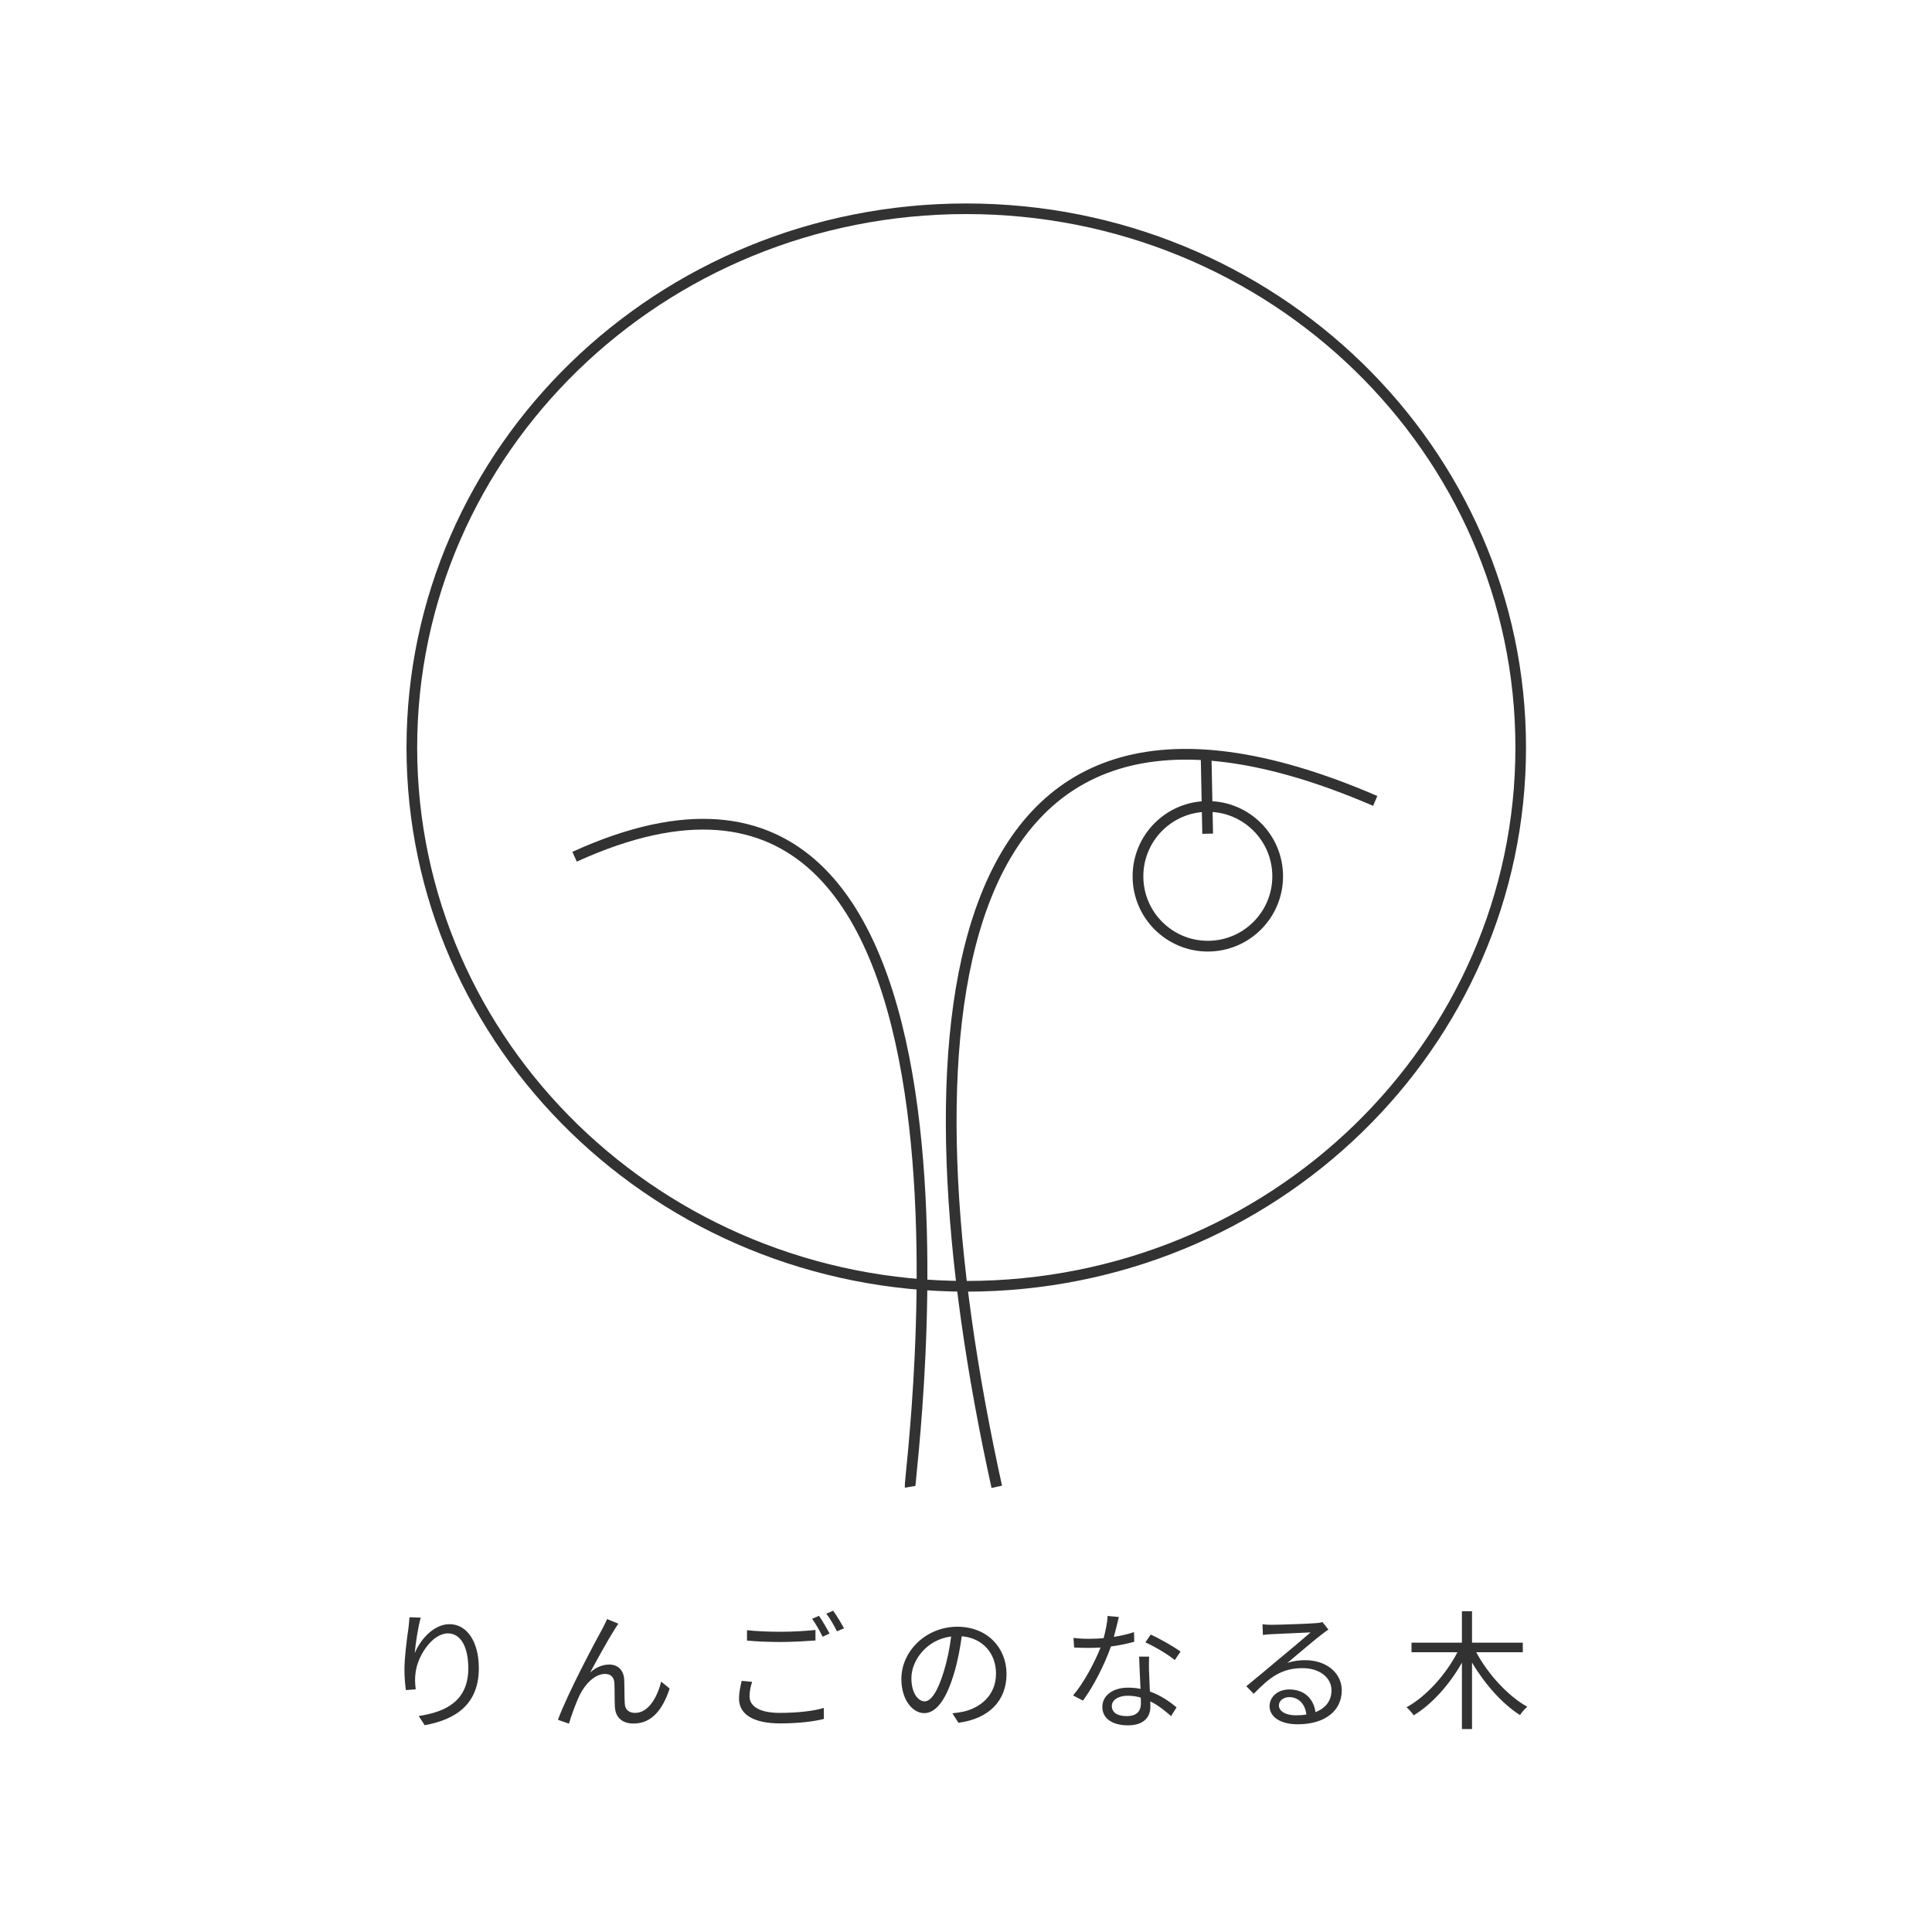
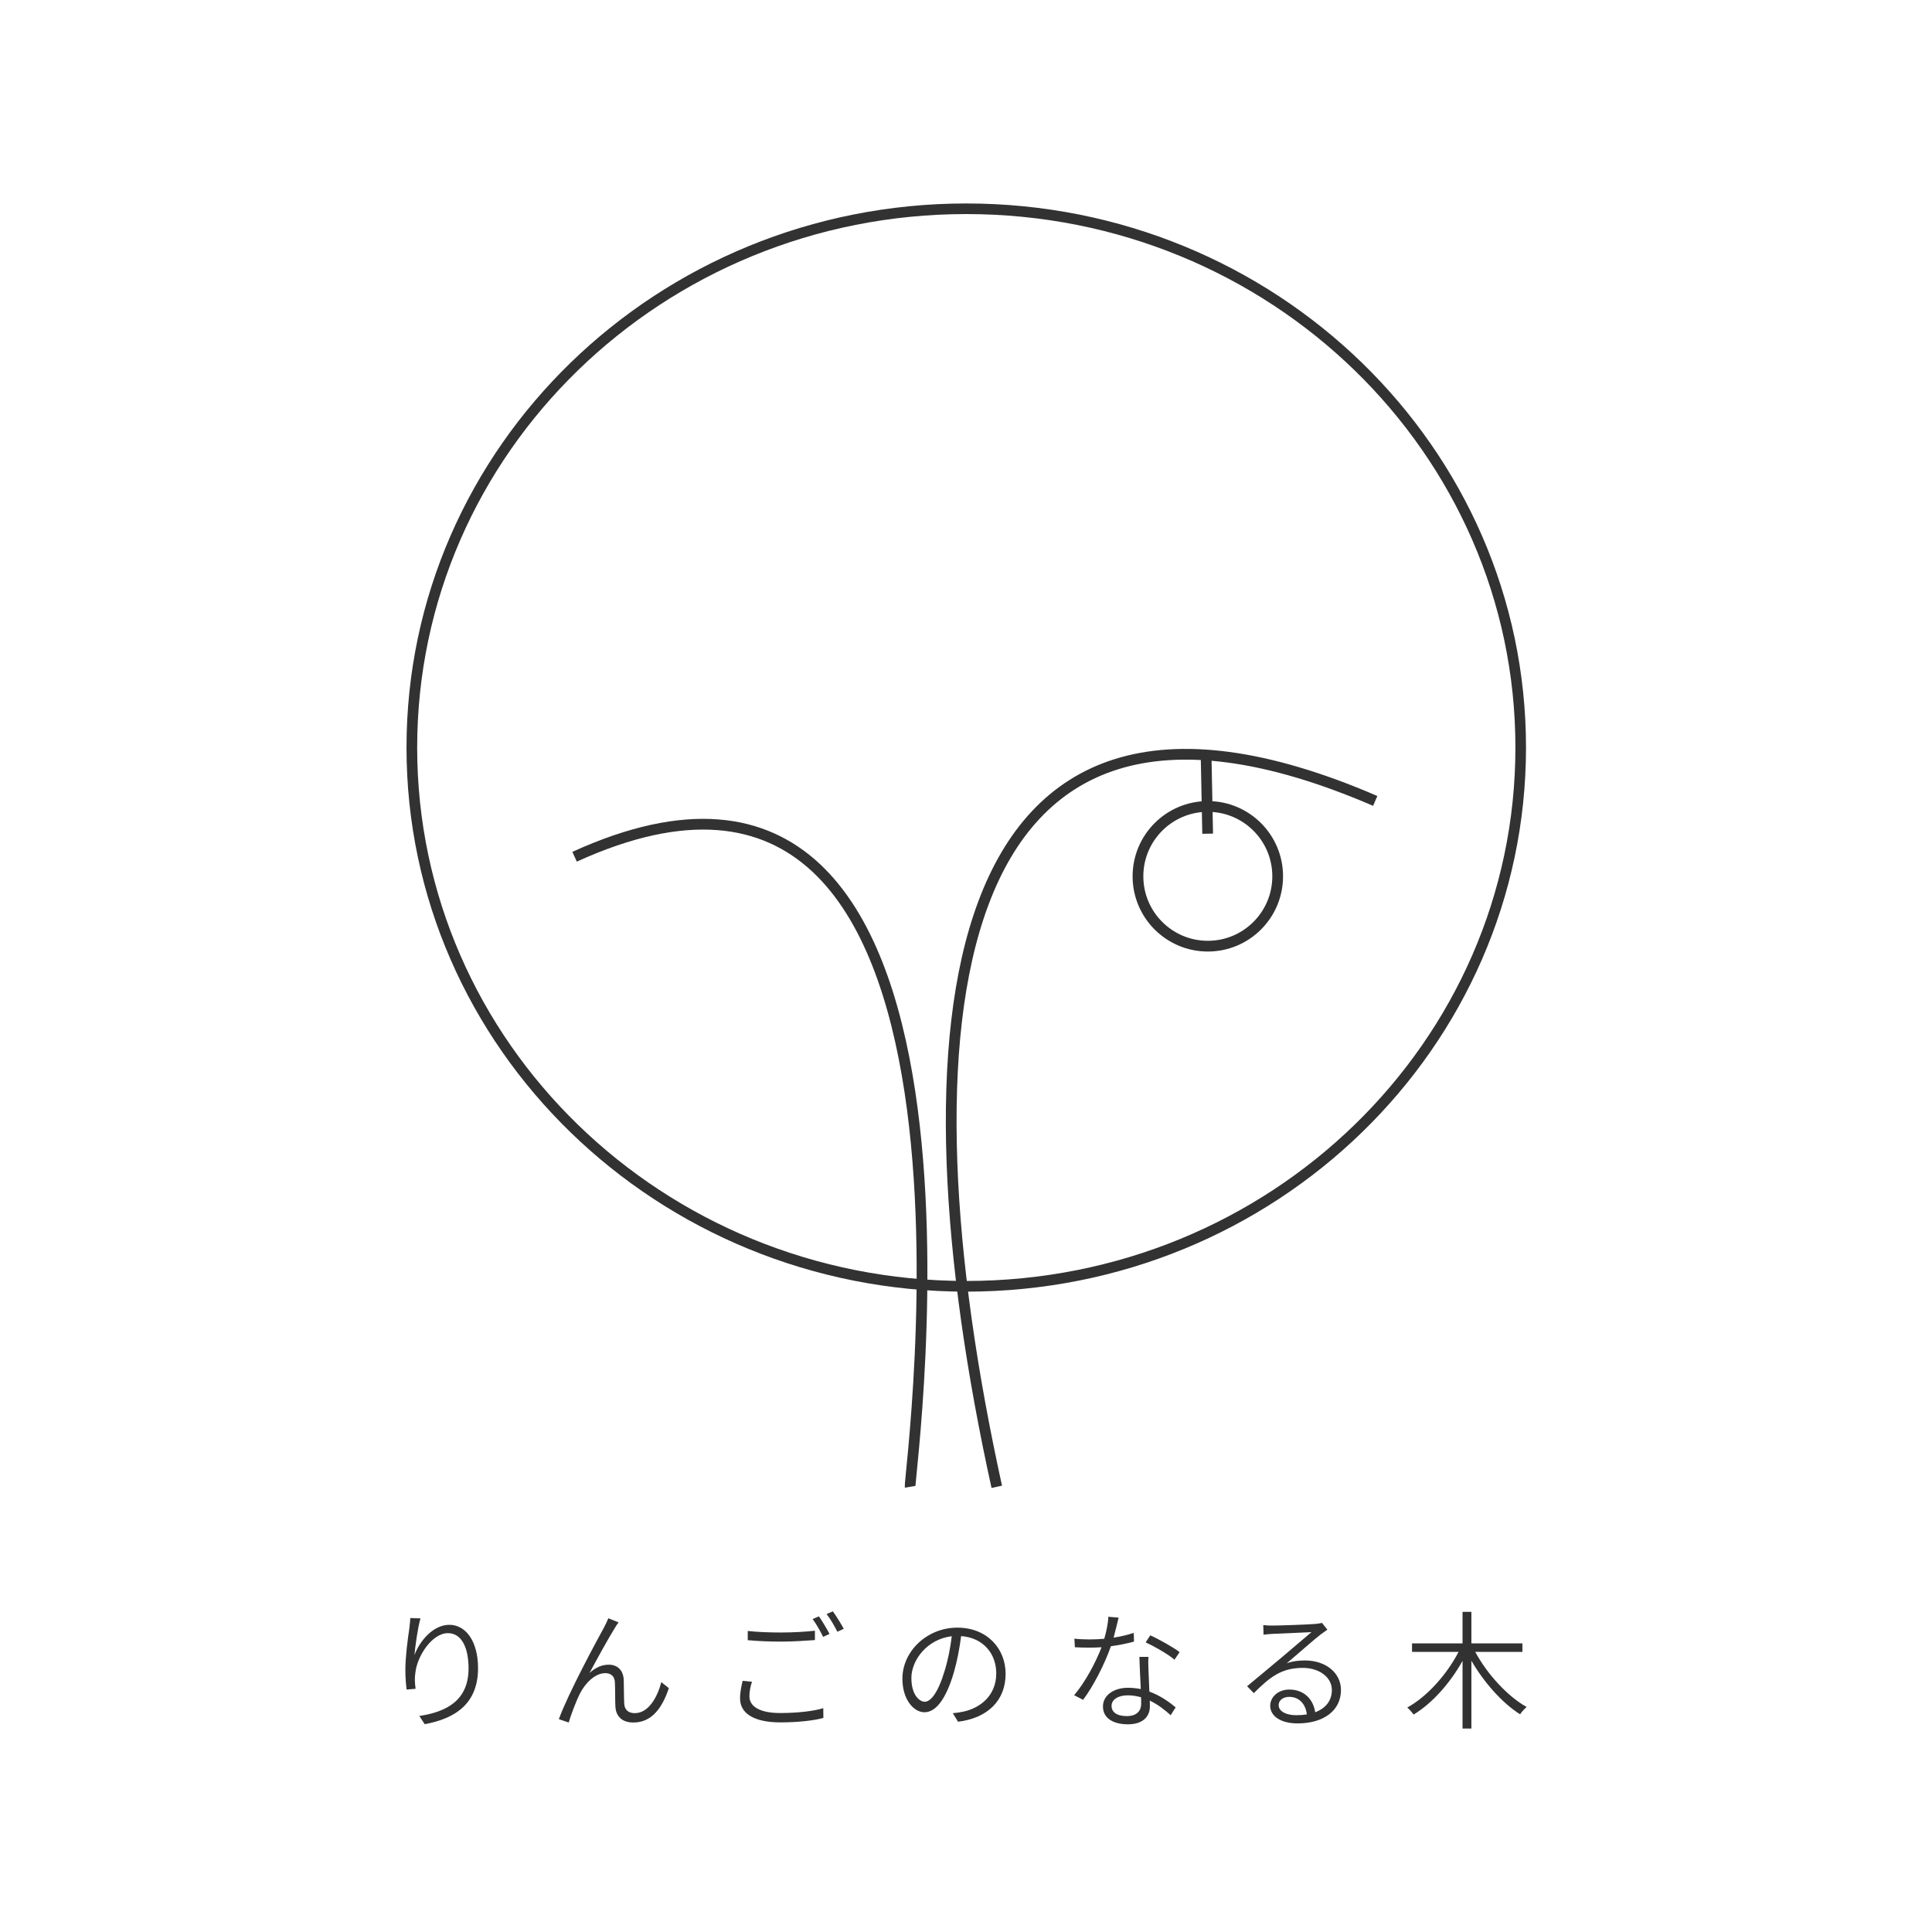
<svg xmlns="http://www.w3.org/2000/svg" width="720" height="720" id="svg2" version="1.1">
  <defs id="defs4">
    <filter id="filter4356" width="1.6" height="2" y="-0.5" x="0" color-interpolation-filters="sRGB">
      <feTurbulence id="feTurbulence4358" baseFrequency="0.4" type="fractalNoise" seed="0" numOctaves="3" result="result1" />
      <feOffset id="feOffset4360" dx="-5" dy="-5" result="result2" />
      <feDisplacementMap id="feDisplacementMap4362" in2="result1" xChannelSelector="R" yChannelSelector="G" scale="30" in="SourceGraphic" />
    </filter>
  </defs>
  <g id="layer1" transform="translate(0,-332.3622)">
    <g id="g3904" transform="translate(0.09556354,-20.04399)">
      <g transform="matrix(0.9939844,0,0,0.9939844,111.5061,-129.1855)" id="g3840">
        <g id="g3833">
          <path id="path2987" d="m 228.945,1041.947 c -0.594,-3.563 42.281,-312.842 -125.793,-236.228" style="fill:none;stroke:#323232;stroke-width:4.024;stroke-linecap:butt;stroke-linejoin:miter;stroke-miterlimit:4;stroke-opacity:1;stroke-dasharray:none" />
          <path id="path2987-3" d="M 261.438,1041.947 C 224.087,872.25 238.222,713.519 403.327,784.787" style="fill:none;stroke:#323232;stroke-width:4.024;stroke-linecap:butt;stroke-linejoin:miter;stroke-miterlimit:4;stroke-opacity:1;stroke-dasharray:none" />
          <path transform="matrix(0.7260876,0,0,0.7260876,80.99136,573.1889)" d="m 393.571,330.357 c 0,19.922 -16.15,36.071 -36.071,36.071 -19.922,0 -36.071,-16.15 -36.071,-36.071 0,-19.922 16.15,-36.071 36.071,-36.071 19.922,0 36.071,16.15 36.071,36.071 z" id="path3011" style="fill:none;stroke:#323232;stroke-width:5.542;stroke-miterlimit:4;stroke-opacity:1;stroke-dasharray:none" />
          <path id="path3781" d="m 339.914,767.386 0.594,29.695" style="fill:none;stroke:#323232;stroke-width:4.024;stroke-linecap:butt;stroke-linejoin:miter;stroke-miterlimit:4;stroke-opacity:1;stroke-dasharray:none" />
          <path id="path3785" d="m 249.998,560.79 c -115.857,0 -209.866,91.322 -209.866,203.994 0,112.672 94.009,203.994 209.866,203.994 115.857,0 209.866,-91.322 209.866,-203.994 0,-112.672 -94.009,-203.994 -209.866,-203.994 z m 0,3.975 c 113.756,0 205.891,89.571 205.891,200.018 0,110.447 -92.134,199.992 -205.891,199.992 -113.756,0 -205.865,-89.545 -205.865,-199.992 0,-110.447 92.108,-200.018 205.865,-200.018 z" style="font-size:medium;font-style:normal;font-variant:normal;font-weight:normal;font-stretch:normal;text-indent:0;text-align:start;text-decoration:none;line-height:normal;letter-spacing:normal;word-spacing:normal;text-transform:none;direction:ltr;block-progression:tb;writing-mode:lr-tb;text-anchor:start;baseline-shift:baseline;color:#000000;fill:#323232;fill-opacity:1;stroke:none;stroke-width:4.811;marker:none;visibility:visible;display:inline;overflow:visible;enable-background:accumulate;font-family:Sans;-inkscape-font-specification:Sans" />
        </g>
      </g>
      <g id="g3900">
-         <text xml:space="preserve" style="font-size:7.963px;font-style:normal;font-variant:normal;font-weight:300;font-stretch:normal;text-align:start;line-height:125%;letter-spacing:0px;word-spacing:0px;writing-mode:lr-tb;text-anchor:start;fill:#323232;fill-opacity:1;stroke:none;font-family:Noto Sans CJK JP;-inkscape-font-specification:Noto Sans CJK JP Light" x="140.503" y="992.95" id="text3099">
-           <tspan id="tspan3101" x="140.503" y="992.95" style="font-size:47.779px;font-style:normal;font-variant:normal;font-weight:normal;font-stretch:normal;text-align:start;line-height:125%;letter-spacing:15.926px;writing-mode:lr-tb;text-anchor:start;fill:#323232;fill-opacity:1;font-family:Noto Sans CJK JP;-inkscape-font-specification:Noto Sans CJK JP">りんごのなる木</tspan>
-         </text>
+         <g style="font-size:7.963px;font-style:normal;font-variant:normal;font-weight:300;font-stretch:normal;text-align:start;line-height:125%;letter-spacing:0px;word-spacing:0px;writing-mode:lr-tb;text-anchor:start;fill:#323232;fill-opacity:1;stroke:none;font-family:Noto Sans CJK JP;-inkscape-font-specification:Noto Sans CJK JP Light" id="text3099">
+           <path d="m 152.83,955.395 c -0.096,1.099 -0.191,2.437 -0.382,3.918 -0.573,3.631 -1.481,10.798 -1.481,15.289 0,3.058 0.239,5.686 0.478,7.454 l 3.345,-0.287 c -0.334,-2.341 -0.382,-4.013 -0.096,-5.925 0.621,-6.211 6.211,-14.812 12.136,-14.812 5.208,0 7.692,5.59 7.692,13.139 0,11.897 -8.17,16.197 -18.347,17.726 l 2.007,3.058 c 11.563,-2.102 19.876,-7.788 19.876,-20.879 0,-9.842 -4.443,-16.149 -10.703,-16.149 -6.116,0 -11.18,6.211 -12.996,11.324 0.287,-3.392 1.194,-10.034 2.246,-13.713 l -3.775,-0.143" style="font-size:47.779px;font-weight:normal;line-height:125%;letter-spacing:15.926px;fill:#323232;font-family:Noto Sans CJK JP;-inkscape-font-specification:Noto Sans CJK JP" id="path3137" />
+           <path d="m 230.439,957.02 -3.822,-1.529 c -0.526,1.29 -1.051,2.341 -1.624,3.44 -2.532,4.587 -13.378,24.606 -16.818,34.162 l 3.679,1.242 c 0.621,-2.293 2.723,-7.931 4.157,-10.75 1.863,-3.727 5.542,-7.645 9.46,-7.645 2.198,0 3.488,1.242 3.583,3.392 0.143,2.676 0.048,6.307 0.191,9.126 0.143,2.676 1.672,5.877 6.689,5.877 6.785,0 10.703,-5.256 13.235,-12.805 l -2.819,-2.246 c -1.242,4.873 -4.396,11.563 -9.89,11.563 -2.15,0 -3.775,-1.051 -3.918,-3.488 -0.143,-2.341 -0.096,-5.972 -0.191,-8.887 -0.143,-3.679 -2.437,-5.686 -5.542,-5.686 -2.341,0 -4.826,0.86 -7.215,3.106 2.485,-4.682 7.262,-13.33 9.317,-16.579 0.526,-0.908 1.099,-1.768 1.529,-2.293" style="font-size:47.779px;font-weight:normal;line-height:125%;letter-spacing:15.926px;fill:#323232;font-family:Noto Sans CJK JP;-inkscape-font-specification:Noto Sans CJK JP" id="path3139" />
+           <path d="m 305.086,954.774 -2.341,1.003 c 1.338,1.768 2.962,4.682 3.918,6.641 l 2.389,-1.099 c -1.051,-1.959 -2.771,-4.873 -3.966,-6.546 m 5.208,-1.863 -2.341,1.003 c 1.386,1.768 2.962,4.491 4.013,6.594 l 2.389,-1.099 c -0.956,-1.768 -2.819,-4.778 -4.061,-6.498 m -31.725,10.75 c 3.727,0.334 7.74,0.526 12.47,0.526 4.3,0 9.365,-0.334 12.566,-0.573 l 0,-3.488 c -3.392,0.382 -8.075,0.669 -12.614,0.669 -4.682,0 -9.03,-0.191 -12.423,-0.573 l 0,3.44 m -1.911,15.146 c -0.43,1.911 -0.956,4.109 -0.956,6.546 0,5.829 5.59,8.935 15.003,8.935 6.737,0 12.805,-0.717 16.054,-1.672 l -0.048,-3.631 c -3.44,1.099 -9.508,1.816 -16.102,1.816 -7.692,0 -11.419,-2.532 -11.419,-6.211 0,-1.768 0.334,-3.536 0.956,-5.447 l -3.488,-0.334" style="font-size:47.779px;font-weight:normal;line-height:125%;letter-spacing:15.926px;fill:#323232;font-family:Noto Sans CJK JP;-inkscape-font-specification:Noto Sans CJK JP" id="path3141" />
+           <path d="m 344.567,986.595 c -2.102,0 -5.017,-2.676 -5.017,-8.839 0,-6.594 5.781,-14.477 15.05,-15.576 -0.526,4.396 -1.433,8.982 -2.676,12.948 -2.485,8.314 -5.256,11.467 -7.358,11.467 m 12.375,7.454 c 11.133,-1.386 17.726,-7.979 17.726,-17.869 0,-9.46 -6.976,-17.2 -17.965,-17.2 -11.419,0 -20.497,8.887 -20.497,19.016 0,7.788 4.205,12.518 8.218,12.518 4.252,0 7.979,-4.873 10.894,-14.62 1.29,-4.443 2.198,-9.269 2.771,-13.76 8.361,0.621 13.091,6.641 13.091,13.904 0,8.409 -6.164,12.948 -12.231,14.238 -1.099,0.239 -2.532,0.478 -3.966,0.573 l 1.959,3.201" style="font-size:47.779px;font-weight:normal;line-height:125%;letter-spacing:15.926px;fill:#323232;font-family:Noto Sans CJK JP;-inkscape-font-specification:Noto Sans CJK JP" id="path3143" />
+           <path d="m 439.52,968.105 c -2.246,-1.72 -7.549,-4.73 -10.941,-6.259 l -1.72,2.628 c 3.153,1.433 8.218,4.3 10.75,6.45 l 1.911,-2.819 m -17.105,-7.167 c -2.485,0.812 -5.017,1.386 -7.501,1.768 0.764,-2.771 1.433,-5.734 1.863,-7.454 l -3.822,-0.334 c -0.096,2.532 -0.764,5.59 -1.529,8.218 -1.863,0.143 -3.727,0.239 -5.447,0.239 -2.102,0 -4.013,-0.096 -5.686,-0.287 l 0.191,3.201 c 1.768,0.096 3.727,0.143 5.495,0.143 1.481,0 2.962,-0.048 4.443,-0.143 -2.15,5.638 -6.259,13.283 -10.225,17.869 l 3.345,1.72 c 3.822,-5.065 8.027,-13.283 10.368,-19.972 3.106,-0.43 6.02,-1.003 8.6,-1.72 l -0.096,-3.249 m 2.771,26.47 c 0,2.293 -1.386,4.539 -5.351,4.539 -3.87,0 -5.686,-1.577 -5.686,-3.822 0,-2.293 2.389,-3.918 6.02,-3.918 1.768,0 3.392,0.287 4.969,0.717 0.048,0.956 0.048,1.816 0.048,2.485 m -0.669,-17.535 c 0.096,3.345 0.334,8.075 0.526,11.993 -1.529,-0.287 -3.106,-0.478 -4.778,-0.478 -5.112,0 -9.317,2.676 -9.317,6.976 0,4.635 4.205,6.641 9.317,6.641 5.686,0 8.17,-3.01 8.17,-6.689 0,-0.621 0,-1.338 -0.048,-2.15 3.106,1.481 5.734,3.583 7.788,5.447 l 1.863,-2.915 c -2.437,-2.054 -5.733,-4.396 -9.795,-5.877 -0.096,-3.01 -0.287,-6.211 -0.334,-8.027 -0.048,-1.672 -0.143,-2.962 0,-4.921 l -3.392,0" style="font-size:47.779px;font-weight:normal;line-height:125%;letter-spacing:15.926px;fill:#323232;font-family:Noto Sans CJK JP;-inkscape-font-specification:Noto Sans CJK JP" id="path3145" />
+           <path d="m 482.967,991.612 c -3.679,0 -6.546,-1.386 -6.546,-3.775 0,-1.768 1.672,-3.058 3.918,-3.058 3.775,0 6.116,2.676 6.594,6.546 -1.242,0.191 -2.532,0.287 -3.966,0.287 m 9.604,-34.401 c -0.478,0.143 -1.099,0.239 -2.389,0.382 -2.485,0.239 -13.856,0.621 -16.293,0.621 -0.908,0 -2.198,-0.048 -3.201,-0.191 l 0.096,3.583 c 1.003,-0.143 2.007,-0.191 3.058,-0.287 2.437,-0.096 12.279,-0.573 14.812,-0.669 -2.437,2.102 -8.457,7.215 -11.085,9.412 -2.771,2.293 -8.887,7.454 -12.9,10.75 l 2.485,2.58 c 6.163,-6.163 10.416,-9.412 18.299,-9.412 6.068,0 10.798,3.488 10.798,8.218 0,4.013 -2.293,6.832 -6.211,8.314 -0.621,-4.396 -3.775,-8.457 -9.651,-8.457 -4.3,0 -7.119,2.915 -7.119,6.02 0,3.775 3.775,6.594 10.177,6.594 9.747,0 16.197,-4.778 16.197,-12.47 0,-6.307 -5.59,-10.989 -13.426,-10.989 -2.246,0 -4.539,0.239 -6.785,1.051 3.775,-3.153 10.368,-9.03 12.661,-10.75 0.669,-0.526 1.672,-1.194 2.485,-1.768 l -2.007,-2.532" style="font-size:47.779px;font-weight:normal;line-height:125%;letter-spacing:15.926px;fill:#323232;font-family:Noto Sans CJK JP;-inkscape-font-specification:Noto Sans CJK JP" id="path3147" />
+           <path d="m 567.266,968.009 0,-3.153 -19.016,0 0,-11.754 -3.297,0 0,11.754 -18.825,0 0,3.153 17.344,0 c -4.348,8.409 -11.754,16.723 -19.112,20.736 0.717,0.621 1.768,1.816 2.341,2.628 6.88,-4.109 13.665,-11.754 18.252,-20.019 l 0,25.227 3.297,0 0,-25.275 c 4.682,8.075 11.515,15.815 18.156,19.972 0.573,-0.908 1.672,-2.102 2.437,-2.723 -7.167,-4.013 -14.764,-12.327 -19.159,-20.545 l 17.583,0" style="font-size:47.779px;font-weight:normal;line-height:125%;letter-spacing:15.926px;fill:#323232;font-family:Noto Sans CJK JP;-inkscape-font-specification:Noto Sans CJK JP" id="path3149" />
+         </g>
      </g>
    </g>
  </g>
</svg>
